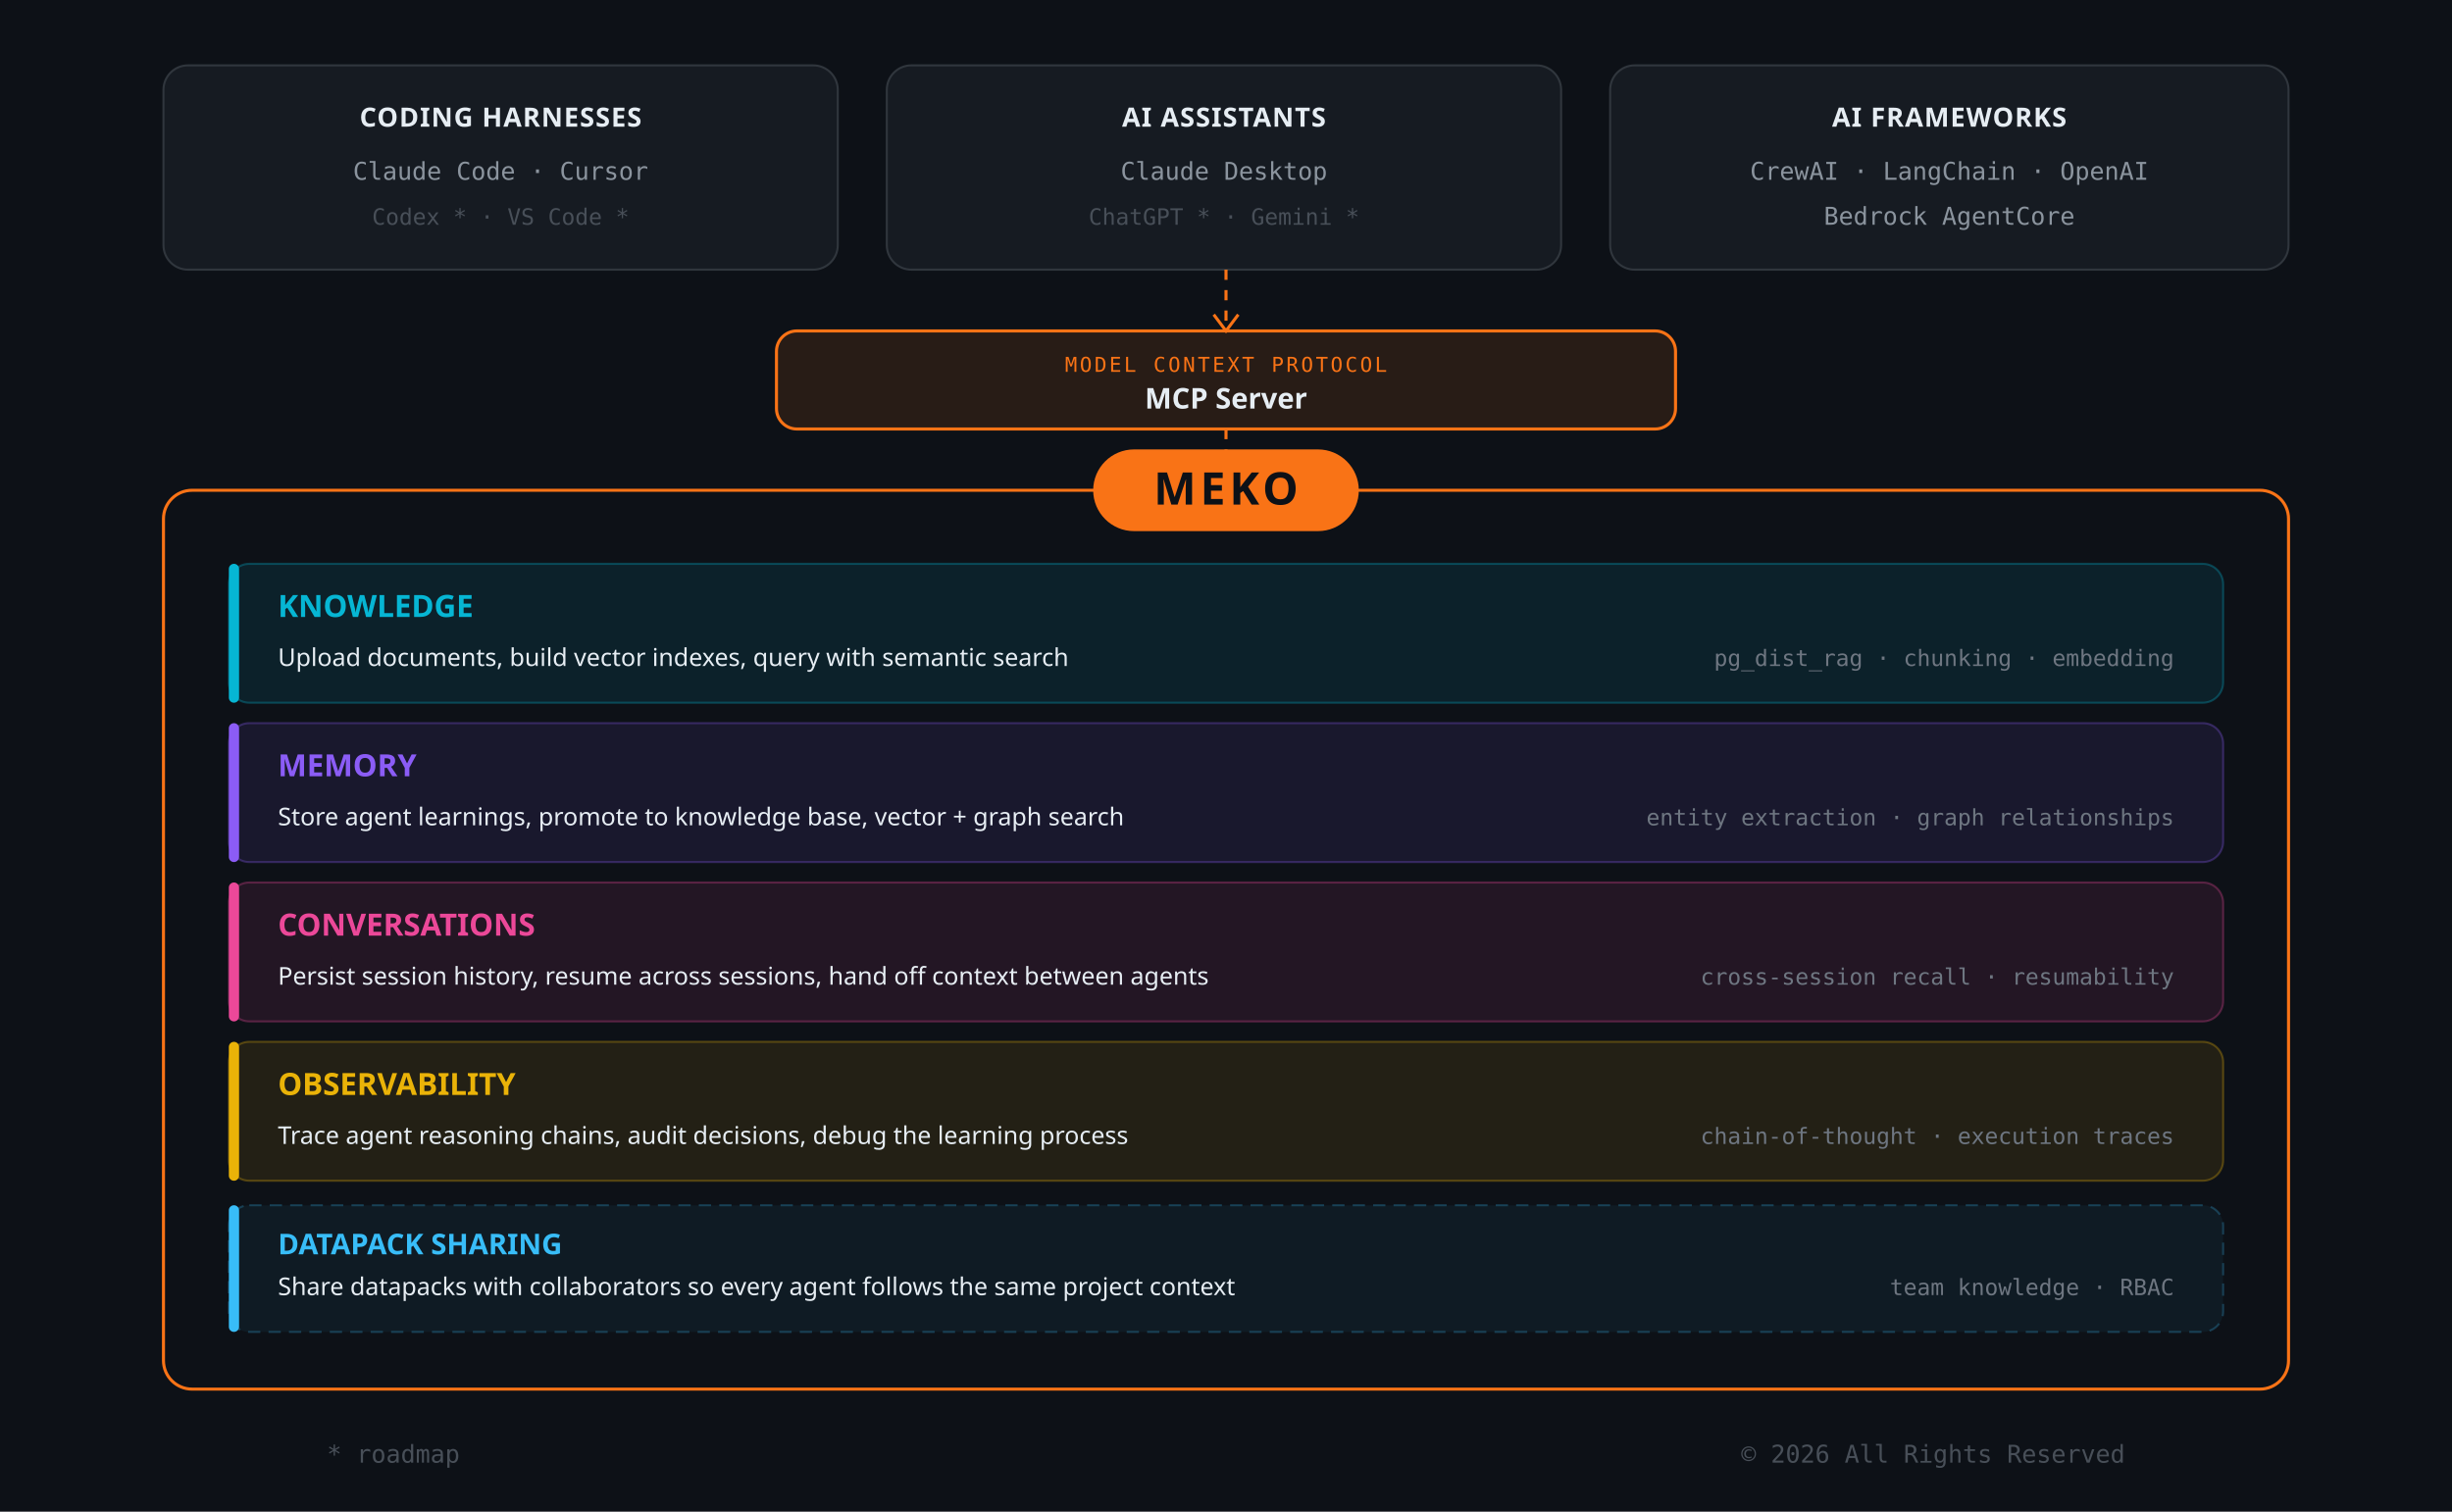
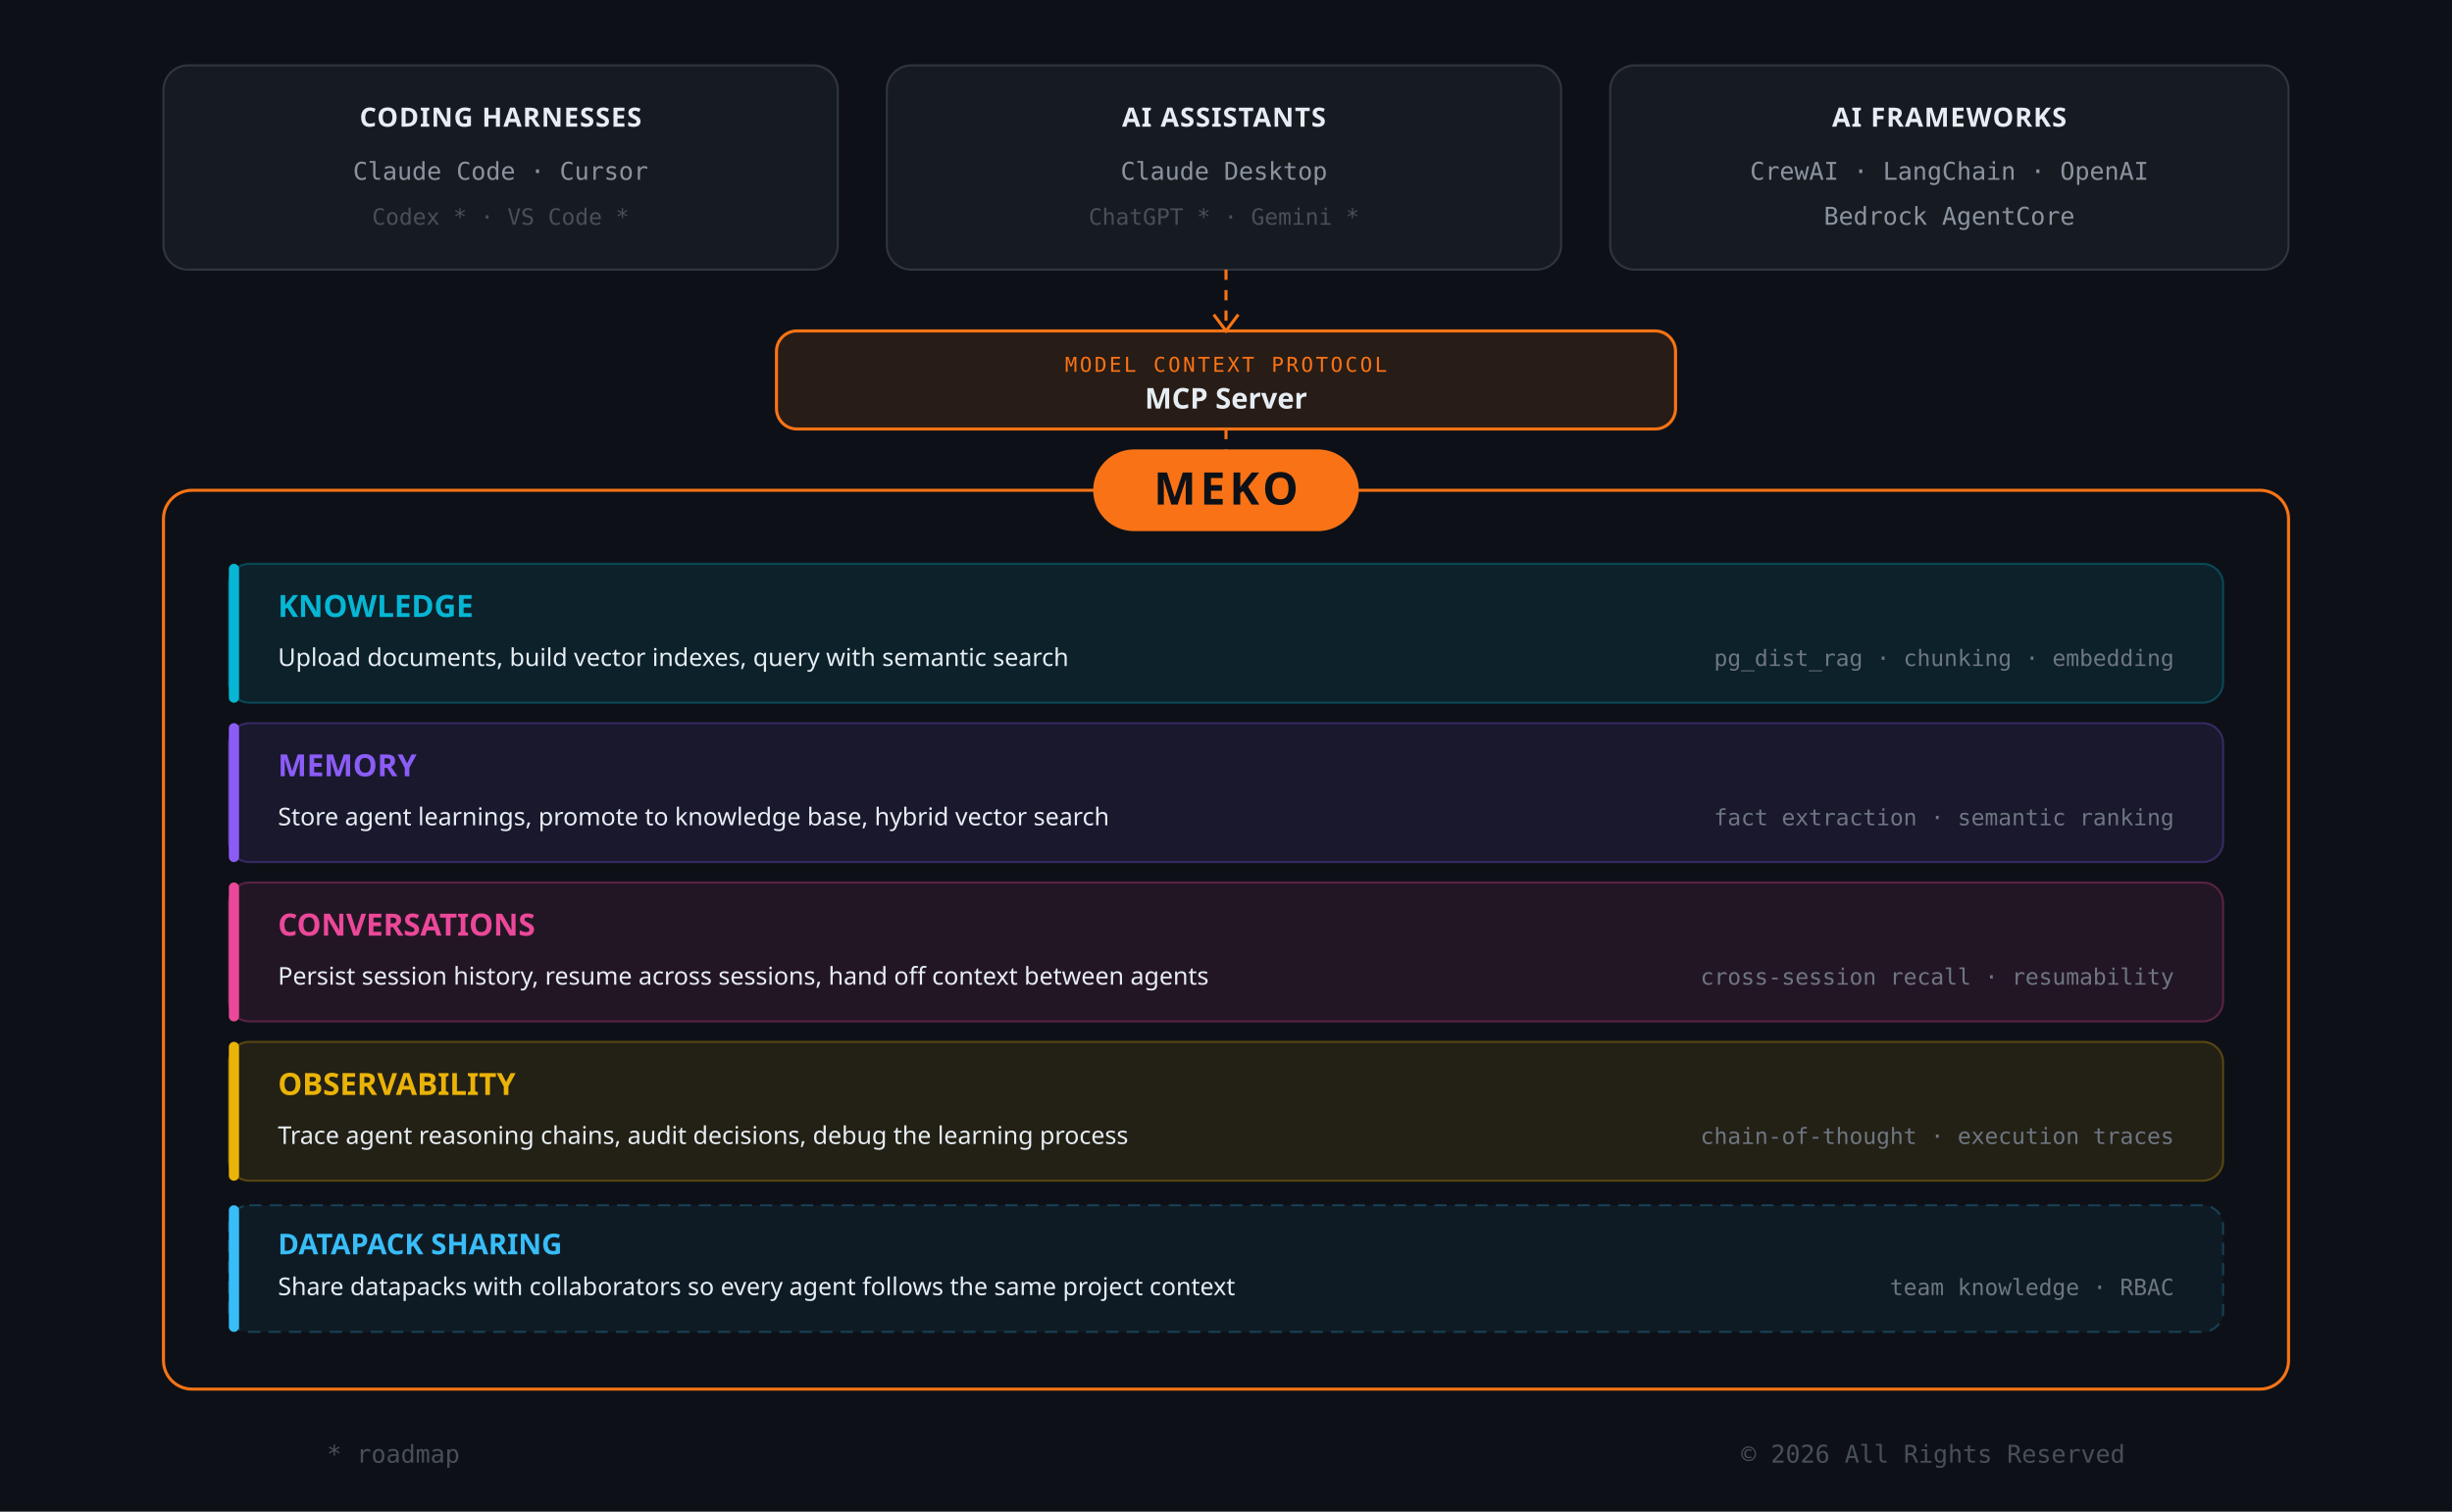
<svg xmlns="http://www.w3.org/2000/svg" viewBox="0 0 1200 740" width="1200" height="740" font-family="DM Sans, system-ui, sans-serif">
  <rect width="1200" height="740" fill="#0d1117" />
  <g transform="translate(80,32)">
    <g transform="translate(0,0)">
      <rect width="330" height="100" rx="12" fill="#161b22" stroke="#30363d" stroke-width="1" />
      <text x="165" y="30" text-anchor="middle" fill="#e6edf3" font-size="13" font-weight="700" letter-spacing="0.5">CODING HARNESSES</text>
      <text x="165" y="56" text-anchor="middle" fill="#8b949e" font-size="12" font-family="monospace, monospace">Claude Code · Cursor</text>
      <text x="165" y="78" text-anchor="middle" fill="#484f58" font-size="11" font-family="monospace, monospace">Codex * · VS Code *</text>
    </g>
    <g transform="translate(354,0)">
      <rect width="330" height="100" rx="12" fill="#161b22" stroke="#30363d" stroke-width="1" />
      <text x="165" y="30" text-anchor="middle" fill="#e6edf3" font-size="13" font-weight="700" letter-spacing="0.5">AI ASSISTANTS</text>
      <text x="165" y="56" text-anchor="middle" fill="#8b949e" font-size="12" font-family="monospace, monospace">Claude Desktop</text>
      <text x="165" y="78" text-anchor="middle" fill="#484f58" font-size="11" font-family="monospace, monospace">ChatGPT * · Gemini *</text>
    </g>
    <g transform="translate(708,0)">
      <rect width="332" height="100" rx="12" fill="#161b22" stroke="#30363d" stroke-width="1" />
      <text x="166" y="30" text-anchor="middle" fill="#e6edf3" font-size="13" font-weight="700" letter-spacing="0.5">AI FRAMEWORKS</text>
      <text x="166" y="56" text-anchor="middle" fill="#8b949e" font-size="12" font-family="monospace, monospace">CrewAI · LangChain · OpenAI</text>
      <text x="166" y="78" text-anchor="middle" fill="#8b949e" font-size="12" font-family="monospace, monospace">Bedrock AgentCore</text>
    </g>
  </g>
  <g transform="translate(600,132)">
    <line x1="0" y1="0" x2="0" y2="26" stroke="#f97316" stroke-width="1.5" stroke-dasharray="5 5" />
    <path d="M -6 22 L 0 30 L 6 22" fill="none" stroke="#f97316" stroke-width="1.5" />
  </g>
  <g transform="translate(380,162)">
    <rect width="440" height="48" rx="10" fill="#f97316" fill-opacity="0.12" stroke="#f97316" stroke-width="1.5" />
    <text x="220" y="20" text-anchor="middle" fill="#f97316" font-size="10" font-family="monospace, monospace" font-weight="500" letter-spacing="1.2">MODEL CONTEXT PROTOCOL</text>
    <text x="220" y="38" text-anchor="middle" fill="#e6edf3" font-size="14" font-weight="600">MCP Server</text>
  </g>
  <g transform="translate(600,210)">
    <line x1="0" y1="0" x2="0" y2="26" stroke="#f97316" stroke-width="1.5" stroke-dasharray="5 5" />
    <path d="M -6 22 L 0 30 L 6 22" fill="none" stroke="#f97316" stroke-width="1.5" />
  </g>
  <g transform="translate(80,240)">
    <rect width="1040" height="440" rx="14" fill="#0d1117" stroke="#f97316" stroke-width="1.5" />
    <g transform="translate(455,-20)">
      <rect width="130" height="40" rx="20" fill="#f97316" />
      <text x="65" y="27" text-anchor="middle" fill="#0d1117" font-size="22" font-weight="800" letter-spacing="2">MEKO</text>
    </g>
    <g transform="translate(32,36)">
      <rect width="976" height="68" rx="10" fill="#06b6d4" fill-opacity="0.10" stroke="#06b6d4" stroke-opacity="0.30" stroke-width="1" />
      <rect width="5" height="68" rx="2.5" fill="#06b6d4" />
      <text x="24" y="26" fill="#06b6d4" font-size="15" font-weight="600">KNOWLEDGE</text>
      <text x="24" y="50" fill="#e6edf3" font-size="12">Upload documents, build vector indexes, query with semantic search</text>
      <text x="952" y="50" text-anchor="end" fill="#6e7681" font-size="11" font-family="monospace, monospace">pg_dist_rag · chunking · embedding</text>
    </g>
    <g transform="translate(32,114)">
      <rect width="976" height="68" rx="10" fill="#8b5cf6" fill-opacity="0.10" stroke="#8b5cf6" stroke-opacity="0.30" stroke-width="1" />
      <rect width="5" height="68" rx="2.5" fill="#8b5cf6" />
      <text x="24" y="26" fill="#8b5cf6" font-size="15" font-weight="600">MEMORY</text>
-       <text x="24" y="50" fill="#e6edf3" font-size="12">Store agent learnings, promote to knowledge base, vector + graph search</text>
-       <text x="952" y="50" text-anchor="end" fill="#6e7681" font-size="11" font-family="monospace, monospace">entity extraction · graph relationships</text>
+       <text x="24" y="50" fill="#e6edf3" font-size="12">Store agent learnings, promote to knowledge base, hybrid vector search</text>
+       <text x="952" y="50" text-anchor="end" fill="#6e7681" font-size="11" font-family="monospace, monospace">fact extraction · semantic ranking</text>
    </g>
    <g transform="translate(32,192)">
      <rect width="976" height="68" rx="10" fill="#ec4899" fill-opacity="0.10" stroke="#ec4899" stroke-opacity="0.30" stroke-width="1" />
      <rect width="5" height="68" rx="2.5" fill="#ec4899" />
      <text x="24" y="26" fill="#ec4899" font-size="15" font-weight="600">CONVERSATIONS</text>
      <text x="24" y="50" fill="#e6edf3" font-size="12">Persist session history, resume across sessions, hand off context between agents</text>
      <text x="952" y="50" text-anchor="end" fill="#6e7681" font-size="11" font-family="monospace, monospace">cross-session recall · resumability</text>
    </g>
    <g transform="translate(32,270)">
      <rect width="976" height="68" rx="10" fill="#eab308" fill-opacity="0.10" stroke="#eab308" stroke-opacity="0.30" stroke-width="1" />
      <rect width="5" height="68" rx="2.5" fill="#eab308" />
      <text x="24" y="26" fill="#eab308" font-size="15" font-weight="600">OBSERVABILITY</text>
      <text x="24" y="50" fill="#e6edf3" font-size="12">Trace agent reasoning chains, audit decisions, debug the learning process</text>
      <text x="952" y="50" text-anchor="end" fill="#6e7681" font-size="11" font-family="monospace, monospace">chain-of-thought · execution traces</text>
    </g>
    <g transform="translate(32,350)">
      <rect width="976" height="62" rx="10" fill="#38bdf8" fill-opacity="0.06" stroke="#38bdf8" stroke-opacity="0.25" stroke-width="1" stroke-dasharray="6 4" />
      <rect width="5" height="62" rx="2.5" fill="#38bdf8" />
      <text x="24" y="24" fill="#38bdf8" font-size="14" font-weight="600">DATAPACK SHARING</text>
      <text x="24" y="44" fill="#e6edf3" font-size="12">Share datapacks with collaborators so every agent follows the same project context</text>
      <text x="952" y="44" text-anchor="end" fill="#6e7681" font-size="11" font-family="monospace, monospace">team knowledge · RBAC</text>
    </g>
  </g>
  <g transform="translate(160,716)">
    <text x="0" y="0" fill="#484f58" font-size="12" font-family="monospace, monospace">* roadmap</text>
    <text x="880" y="0" text-anchor="end" fill="#484f58" font-size="12" font-family="monospace, monospace">© 2026 All Rights Reserved</text>
  </g>
</svg>
